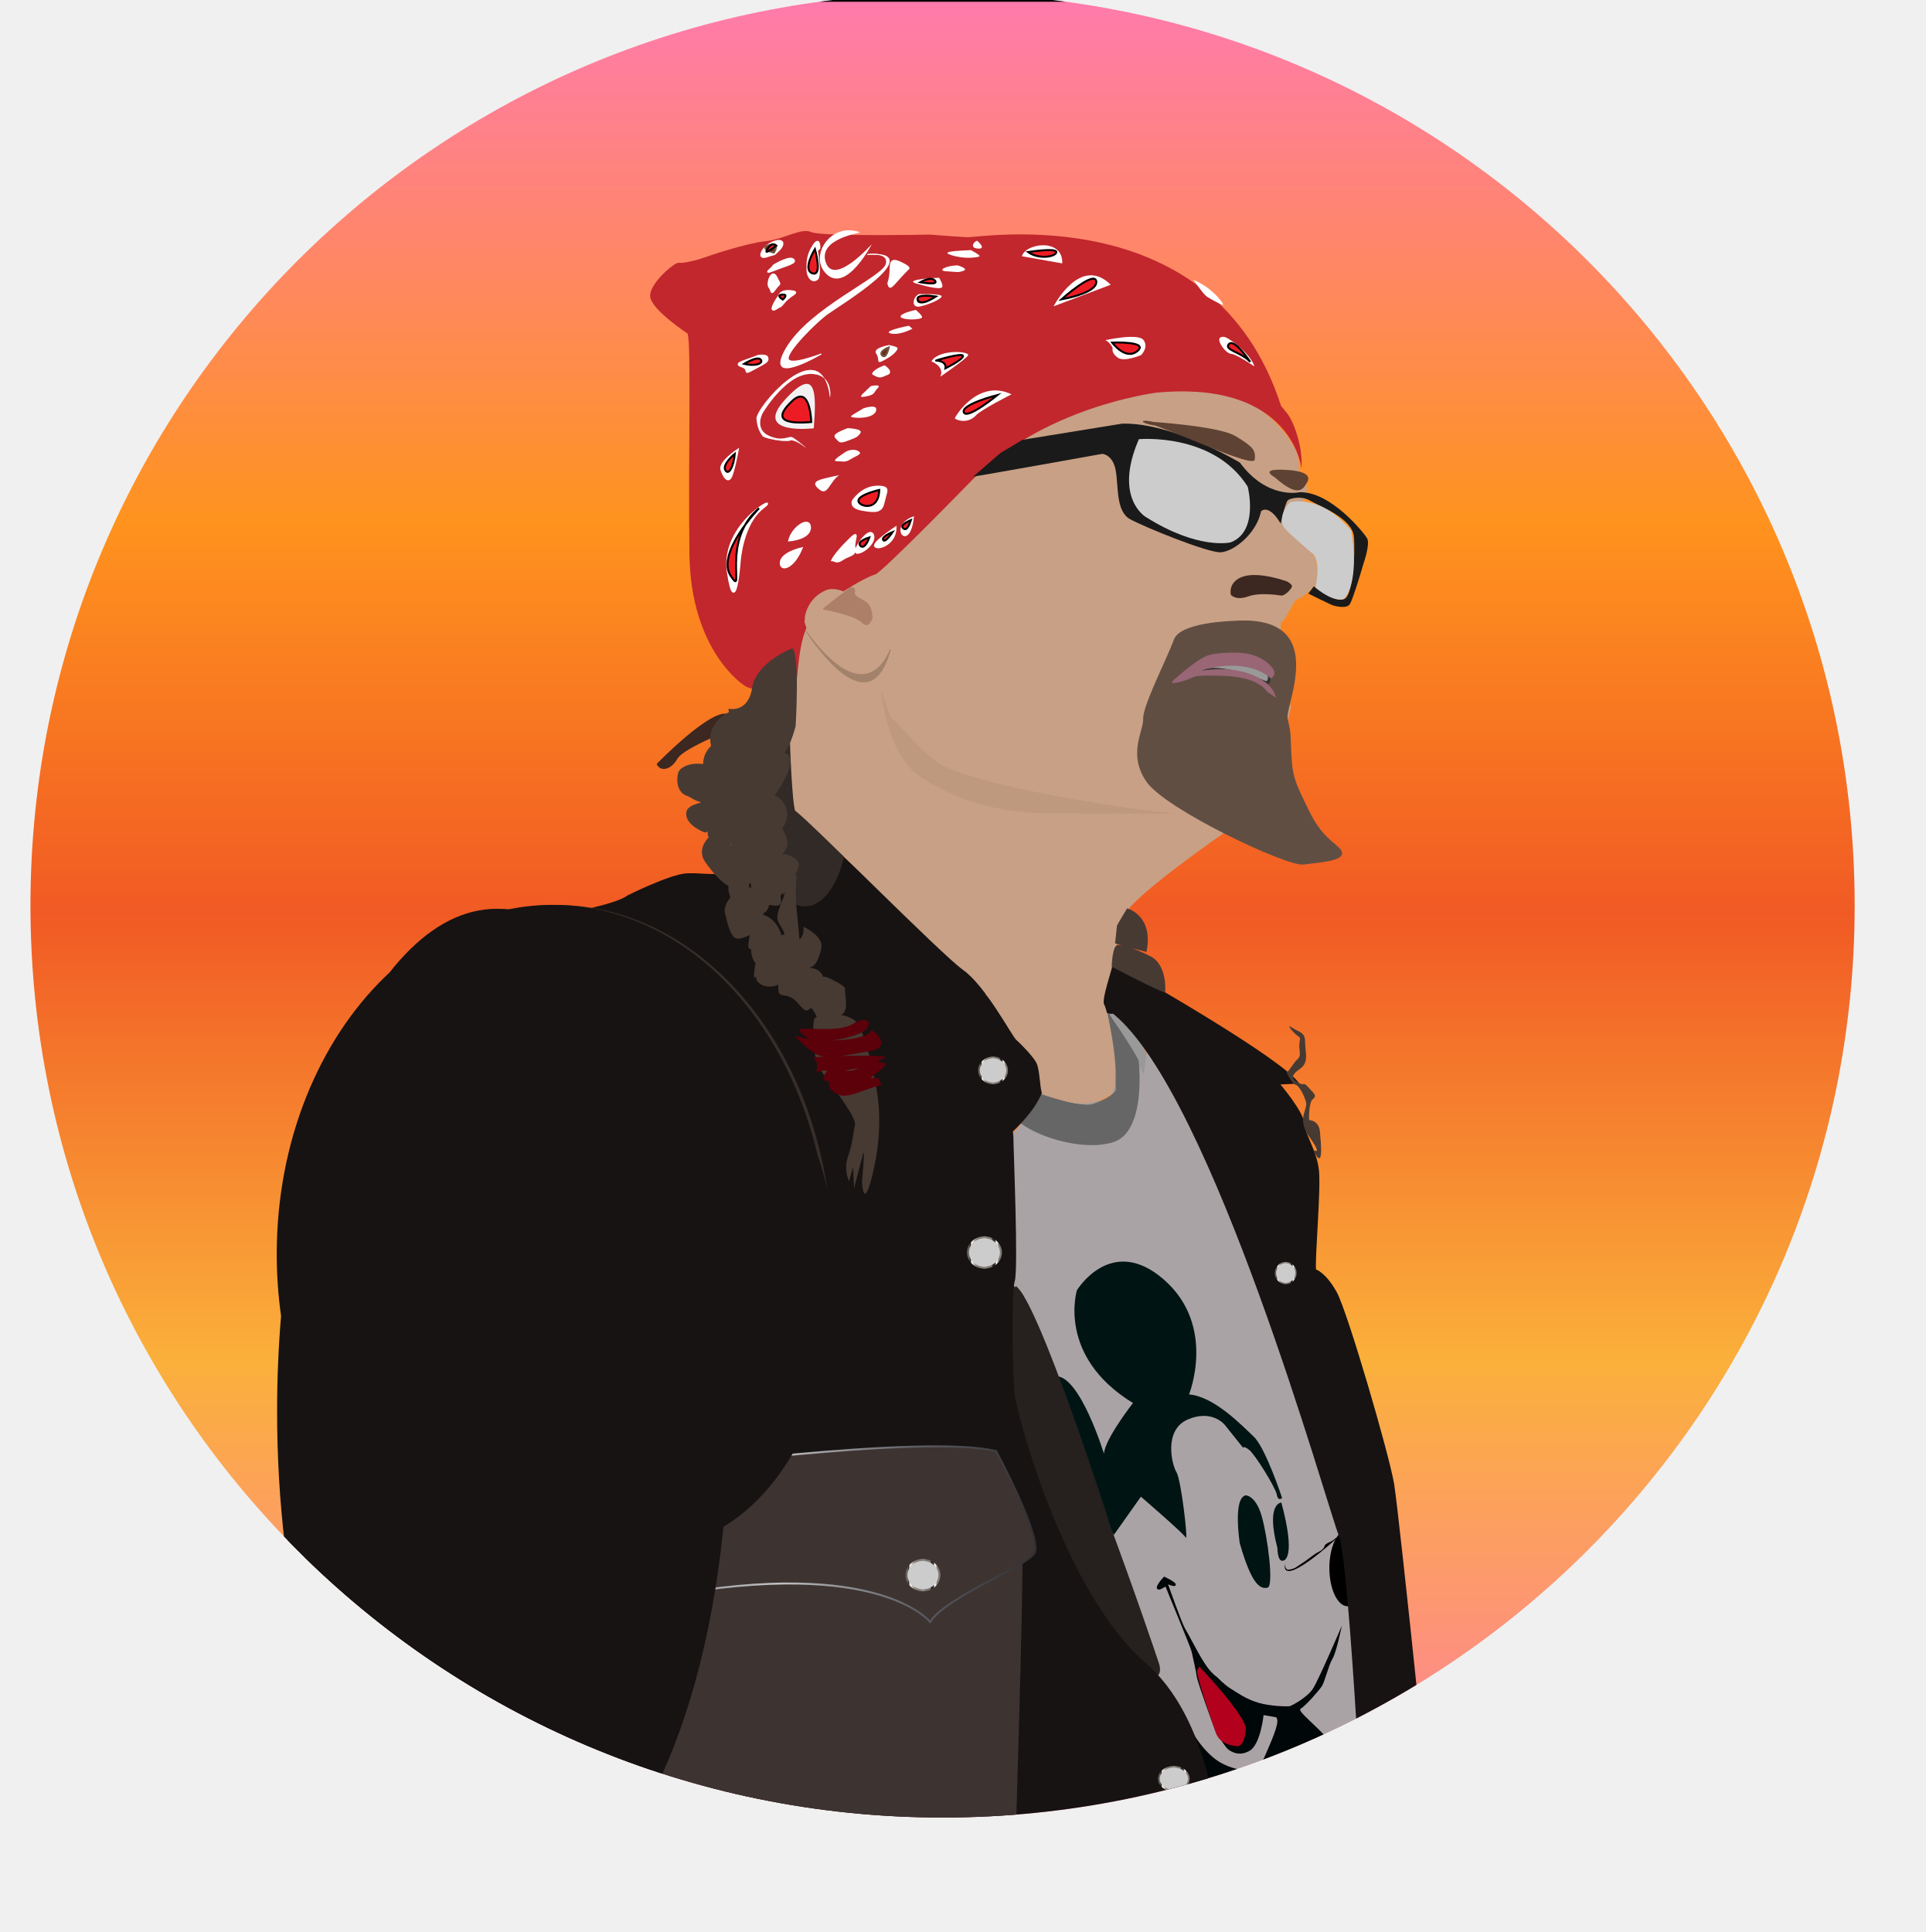
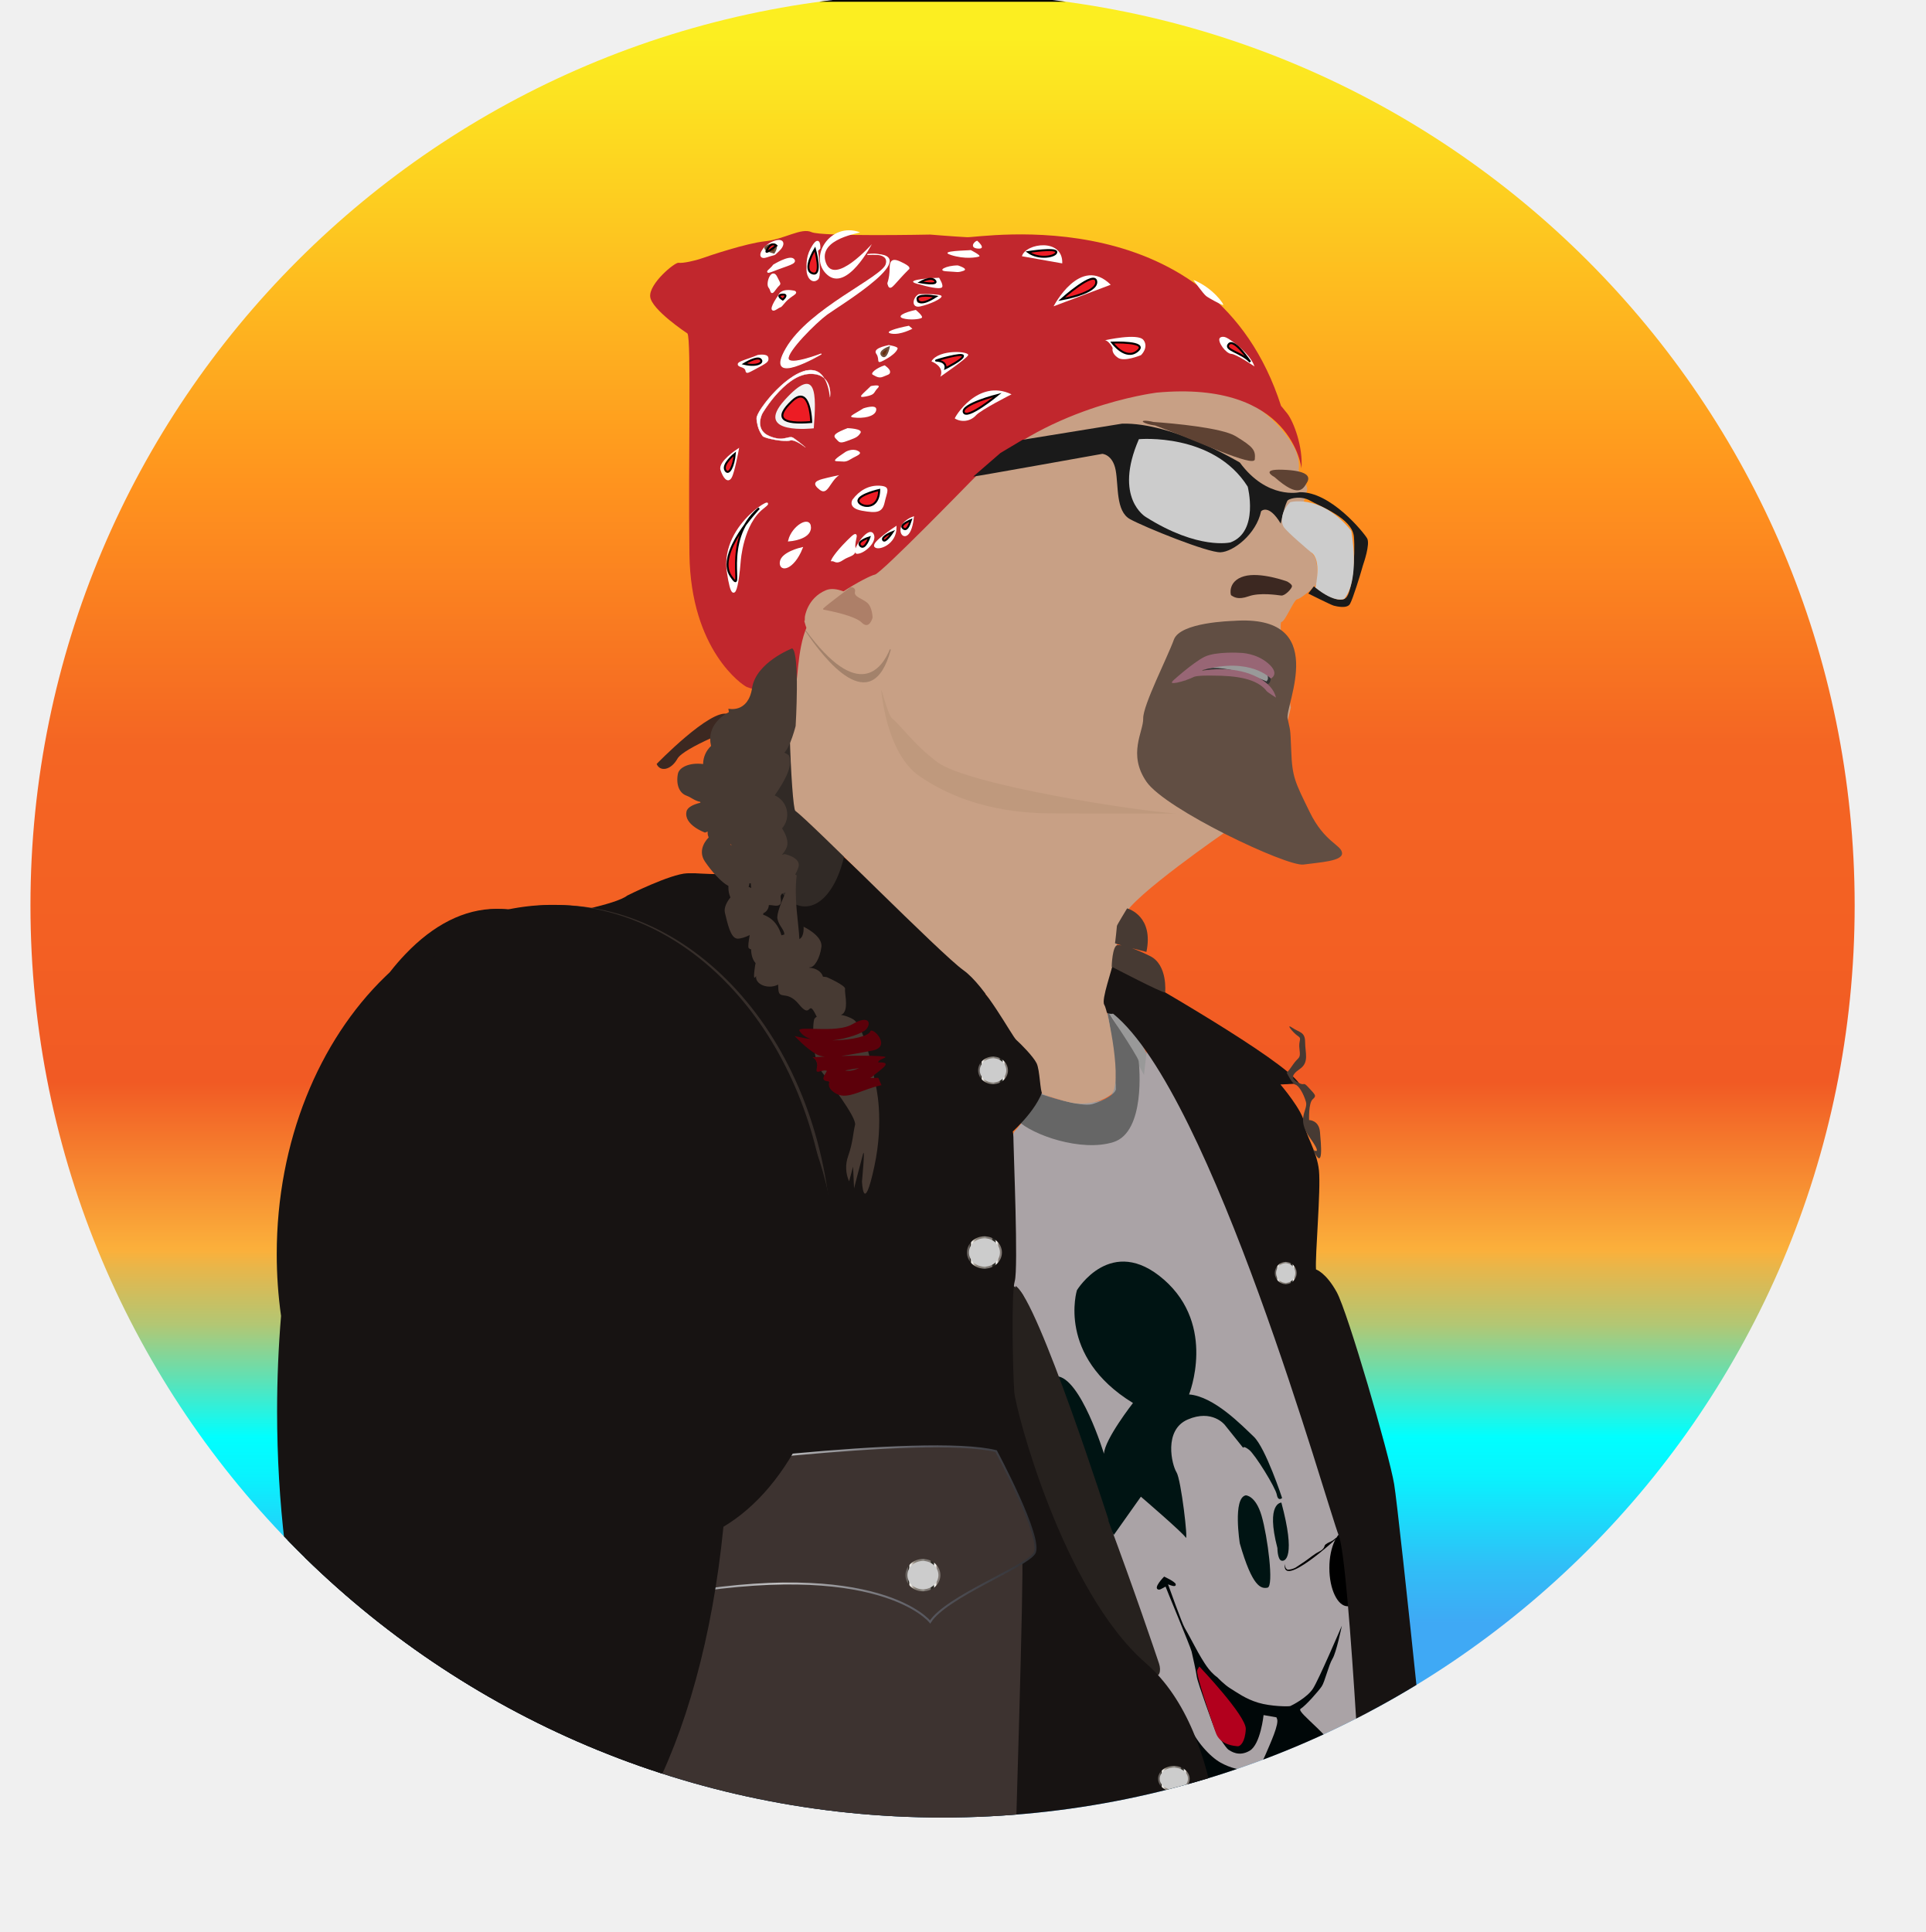
<svg xmlns="http://www.w3.org/2000/svg" xmlns:xlink="http://www.w3.org/1999/xlink" viewBox="0 0 1562.43 1567.6">
  <defs>
    <style>
      .a {
        fill: none;
      }

      .b {
        clip-path: url(#a);
      }

      .ad, .c {
        stroke: #000;
      }

      .ab, .ac, .ad, .ae, .ag, .ah, .ai, .aj, .ak, .al, .am, .c {
        stroke-miterlimit: 10;
      }

      .c {
        stroke-width: 1.43px;
        fill: url(#b);
      }

      .d {
        fill: #999;
      }

      .e {
        fill: #aaa3a6;
      }

      .f {
        fill: #666;
      }

      .g {
        fill: #001413;
      }

      .h {
        fill: #b2001d;
      }

      .i {
        fill: #000708;
      }

      .ab, .ac, .j {
        fill: #fff;
      }

      .k {
        fill: #26211e;
      }

      .l {
        fill: #171312;
      }

      .m {
        fill: #312a26;
      }

      .n {
        fill: #c8a085;
      }

      .o {
        fill: #3c2821;
      }

      .p {
        fill: #614e43;
      }

      .q {
        fill: #333;
      }

      .r {
        fill: #986675;
      }

      .s {
        fill: #c1272d;
      }

      .t {
        fill: #1a1a1a;
      }

      .ah, .ai, .aj, .ak, .al, .am, .u {
        fill: #ccc;
      }

      .v {
        fill: #bf997d;
      }

      .w {
        fill: #473a33;
      }

      .x {
        fill: #5c000a;
      }

      .y {
        fill: #362e2a;
      }

      .z {
        fill: #ad7f68;
      }

      .aa {
        fill: #a3826b;
      }

      .ab, .ac {
        stroke: #fff;
      }

      .ab {
        stroke-width: 0.8px;
      }

      .ac, .ad, .ae, .ag, .ah, .aj {
        stroke-width: 1.61px;
      }

      .ad {
        fill: #ed1c24;
      }

      .ae {
        fill: #662e0e;
        stroke: #70513e;
      }

      .af, .ag {
        fill: #3d3330;
      }

      .ag {
        stroke: url(#c);
      }

      .ah {
        stroke: url(#d);
      }

      .ai {
        stroke-width: 0.83px;
        stroke: url(#e);
      }

      .aj {
        stroke: url(#f);
      }

      .ak {
        stroke-width: 1.05px;
        stroke: url(#g);
      }

      .al {
        stroke-width: 1.37px;
        stroke: url(#h);
      }

      .am {
        stroke-width: 1.36px;
        stroke: url(#i);
      }

      .an {
        fill: #5e4233;
      }

      .ao {
        fill: #f2f2f2;
      }
    </style>
    <clipPath id="a" transform="translate(0 -5.29)">
      <circle class="a" cx="764.71" cy="740" r="740" />
    </clipPath>
    <linearGradient id="b" x1="-1405.29" y1="-551.5" x2="107.69" y2="-551.5" gradientTransform="translate(1430.01 1313.99)" gradientUnits="userSpaceOnUse">
-       <stop offset="0" stop-color="#ff7bac" />
-       <stop offset="0.28" stop-color="#ff931e" />
-       <stop offset="0.49" stop-color="#f15a24" />
-       <stop offset="0.73" stop-color="#fbb03b" />
-       <stop offset="1" stop-color="#ff7bac" />
+       <stop offset="0.02" stop-color="#fcee21" />
+       <stop offset="0.26" stop-color="#ff931e" />
+       <stop offset="0.4" stop-color="#f46523" />
+       <stop offset="0.5" stop-color="#f36023" />
+       <stop offset="0.58" stop-color="#f15a24" />
+       <stop offset="0.67" stop-color="#fbb03b" />
+       <stop offset="0.68" stop-color="#e7b64b" />
+       <stop offset="0.71" stop-color="#b2c774" />
+       <stop offset="0.74" stop-color="#5ce2b7" />
+       <stop offset="0.77" stop-color="aqua" />
+       <stop offset="0.79" stop-color="#08f4fe" />
+       <stop offset="0.84" stop-color="#30bef7" />
+       <stop offset="0.87" stop-color="#3fa9f5" />
    </linearGradient>
    <linearGradient id="c" data-name="Carbon 01" x1="524.74" y1="1250.38" x2="840.97" y2="1250.38" gradientUnits="userSpaceOnUse">
      <stop offset="0" stop-color="#85868c" />
      <stop offset="0.34" stop-color="#c1c1c2" />
      <stop offset="0.69" stop-color="#5c5c63" />
      <stop offset="1" stop-color="#2f2f33" />
    </linearGradient>
    <linearGradient id="d" data-name="Chrome 02" x1="734.59" y1="1278.04" x2="762.95" y2="1278.04" gradientUnits="userSpaceOnUse">
      <stop offset="0.07" stop-color="#66605c" />
      <stop offset="0.09" stop-color="#29241e" />
      <stop offset="0.09" stop-color="#29241e" />
      <stop offset="0.11" stop-color="#29241e" />
      <stop offset="0.11" stop-color="#39342e" />
      <stop offset="0.11" stop-color="#68635e" />
      <stop offset="0.11" stop-color="#908c87" />
      <stop offset="0.12" stop-color="#b1ada8" />
      <stop offset="0.12" stop-color="#cac7c2" />
      <stop offset="0.13" stop-color="#ddd9d4" />
      <stop offset="0.13" stop-color="#e7e4df" />
      <stop offset="0.14" stop-color="#ebe8e3" />
      <stop offset="0.16" stop-color="#ebe8e3" />
      <stop offset="0.23" stop-color="#a49b90" />
      <stop offset="0.24" stop-color="#a2998e" />
      <stop offset="0.24" stop-color="#9c9388" />
      <stop offset="0.25" stop-color="#999084" />
      <stop offset="0.25" stop-color="#999084" />
      <stop offset="0.26" stop-color="#999084" />
      <stop offset="0.26" stop-color="#968e82" />
      <stop offset="0.27" stop-color="#8b8379" />
      <stop offset="0.29" stop-color="#847d74" />
      <stop offset="0.33" stop-color="#827b73" />
      <stop offset="0.39" stop-color="#827b73" />
      <stop offset="0.4" stop-color="#827b73" />
      <stop offset="0.42" stop-color="#817c75" />
      <stop offset="0.52" stop-color="#918d87" />
      <stop offset="0.52" stop-color="#8e8a84" />
      <stop offset="0.57" stop-color="#7c7671" />
      <stop offset="0.71" stop-color="#7d7772" />
      <stop offset="0.74" stop-color="#2b2924" />
      <stop offset="0.8" stop-color="#2b2924" />
      <stop offset="0.84" stop-color="#fdfcf9" />
      <stop offset="0.85" stop-color="#fdfcf9" />
      <stop offset="0.89" stop-color="#b7aea5" />
      <stop offset="0.91" stop-color="#817974" />
      <stop offset="1" stop-color="#817974" />
    </linearGradient>
    <linearGradient id="e" x1="1134.68" y1="1416.3" x2="1142.74" y2="1416.3" xlink:href="#d" />
    <linearGradient id="f" x1="784.51" y1="1016.25" x2="812.87" y2="1016.25" xlink:href="#d" />
    <linearGradient id="g" x1="1034.23" y1="1032.92" x2="1051.98" y2="1032.92" xlink:href="#d" />
    <linearGradient id="h" x1="793.57" y1="868.5" x2="817.78" y2="868.5" xlink:href="#d" />
    <linearGradient id="i" x1="939.54" y1="1443.27" x2="965.17" y2="1443.27" xlink:href="#d" />
  </defs>
  <g class="b">
    <rect class="c" x="24.73" y="-18.01" width="1512.98" height="1561" transform="translate(1543.7 -24.01) rotate(90)" />
    <path class="d" d="M825.18,913.86a1,1,0,0,0,.53.66c4.63,2.24,44,20.57,57.47,20.67,6.68,0,18.76-3,21-4.22S917,923.75,919,920.14s16.52-39.73,11.29-59.49c-1.55-5.87-15-26.79-22.48-31.86-3.19-2.16-10.16-5.57-10-4.62,1.69,12.78,11.9,66.11,2,71.69-11.44,6.42-41.94,6.62-63.41-8.83C816.18,872.53,824.13,909.27,825.18,913.86Z" transform="translate(0 -5.29)" />
    <path class="e" d="M901.19,828.07a7.84,7.84,0,0,0-1.05-2.24C899.89,825.54,900.27,826.33,901.19,828.07Z" transform="translate(0 -5.29)" />
    <path class="e" d="M1119.32,1470.08l-30-285.74-21.16-2.41c-.45-4.25-.83-7.94-1.12-11-1.79-19-19.91-61.58-43.58-110.58.51-.63.55-2.37,0-5.4C1016.32,1012,931,851.91,931,851.91l-2.86,25.59c-13.68-25.08-23.75-43.27-27-49.43,3.85,11.28,8.24,56.09,4.56,62-4,6.42-10.43,8.83-20.06,10.43s-19.26,0-28.9-2.4-12-5.62-12-5.62-15,24.61-21.4,30.5c-4.89,4.48-1.71,46.16.55,69.83h-2.09l-2.41,55.91,57.79,132.44,1-.71c19.74,57.72,47,138.1,47.31,148.66.54,16.59,50.84,113.44,50.84,117.18s15.51,119.86,15.51,122,119.33-.8,119.33-.8c.28-9.68-4.49-55-11-112Z" transform="translate(0 -5.29)" />
    <path class="f" d="M845.56,893.45c2.81.8,30.9,10.43,40.73,7.63s18.66-8.43,19.06-12S900.6,830,897.8,825.16s25.41,37,26,41,5.62,57.59-20.46,65.82-65.82-5.82-77.66-17.46,18.46-22.07,18.46-22.07Z" transform="translate(0 -5.29)" />
    <path class="g" d="M964.68,1136.72s22.48-55.65-20.33-93.11-70.63,8.56-70.63,8.56-16.59,53.51,45.48,91.5c0,0-23,29.43-23.54,41.2,0,0-19-62.33-38.53-62.94,0,0,16.59,64,19.26,77.39s27.29,51.37,27.29,51.37l21.94-31s34.25,29.43,36.39,33.18-3.75-47.09-7.5-53-10.7-34.25,9.1-42.81,30,4.28,30,4.28l15,18.73s0-2.14,4.81,1.6,21.41,30.5,22.48,36.39,4.28,2.67,4.28,2.67-13.38-40.66-23-49.76S985,1138.32,964.68,1136.72Z" transform="translate(0 -5.29)" />
    <path class="g" d="M1010.7,1218.58s8,0,12.84,16.59,10.17,57.26,4.82,58.33-12.31-.54-22.48-35.85C1005.88,1257.65,1000,1220.72,1010.7,1218.58Z" transform="translate(0 -5.29)" />
    <path class="g" d="M1039.59,1224.47s-12.84,0-3.21,36.92c0,0,0,9.1,3.21,10.17S1051.37,1268.35,1039.59,1224.47Z" transform="translate(0 -5.29)" />
    <path class="h" d="M983.86,1506.46c.5-2.12,4.95-2.86,6.85-1.79,9.06,5.1,29.64,14.65,37.85,14,10.62-.8,14.93-3.55,18.06-5.42s16.15-12.72,17.71-16.44,18.58-25,19.21-31.13,6.56-28.76,4.06-34.36,10,5.6,11.55,8.79,10,44.48,9.69,47.41,2.49,37.29,3.12,43.15,4.06,30.1,2.81,33.56c-1.13,3.15-111.35,1.67-131.48,1.38a3.31,3.31,0,0,1-3.25-3.19l-1.41-39.21a3.31,3.31,0,0,1,.53-1.91C980.61,1519.09,982.44,1512.45,983.86,1506.46Z" transform="translate(0 -5.29)" />
    <path class="i" d="M1089.76,1435.83s-11.24,41.74-18.86,51.77-14.56,23.52-28.21,29.94-40.63-4.66-40.63-4.66-2.79-.4-22.86-8.22c-13.38-5.21-18-62-19.63-99.28,3.36-.47,2.34.79,4.75-1.42,5.75,14.28,17.58,26.83,25.91,31.47,16.86,9.42,30.1,5.22,30.1,5.22a70.32,70.32,0,0,0,6.82-12.65c3.21-7.61,11-24.28,8.83-28.29l-.4-1-10.43-1.82s-2.41,23.68-11.24,28.9-15.25.4-17.26-.81-9.84-13.43-10.83-15.84-14.26-38.73-14.85-43.34-3.42-16.86-4.22-20.49-21.06-52-21.06-52.55-4,2.66-5.69,2.33c-5.09-1,4.48-10.57,4.48-10.57s8.9,4.08,9.36,6.09-1.73,1.81-4,1l-2.18-.79c.34,1,11.38,31.87,13.5,35.3s11.77,21.93,13.37,24.21,5.75,10.71,13.12,15.92c0,0,5.61,6,10.69,9.09s12.18,8.43,22.47,11.51,24.88,3.21,26.09,2.68,13.64-6.69,18.46-14.32c4.7-7.45,22.52-49,23.32-50.9-.26,1.28-4.53,21.83-7.59,26.82-3.18,5.16-6.23,18.74-8.77,22.48s-12.84,15.52-17.12,18.18S1083.74,1415.76,1089.76,1435.83Z" transform="translate(0 -5.29)" />
    <path class="j" d="M1076.82,1516.8s-4.62,6.12-3.82,13.84,3.11,32.31,3.92,33.71,10.13,3,12.14.7,1.6-1.7,1.6-6.42S1085.24,1510.48,1076.82,1516.8Z" transform="translate(0 -5.29)" />
    <path class="j" d="M1090.26,1480.08s-2.91,3.21-2.11,17,3.52,38.93,6.73,42.24,4.61-3.91,4.61-3.91S1098.19,1474.26,1090.26,1480.08Z" transform="translate(0 -5.29)" />
    <path class="h" d="M973,1357.44s38.25,40.13,37.72,50.83-4.55,14.18-6.69,13.92-14.18-.81-17.66-11-16.58-47.89-15-50.84Z" transform="translate(0 -5.29)" />
    <path d="M1042.4,1274.1s0,4.82,2.81,4.82a14.66,14.66,0,0,0,5.92-1.71q3.82-2.48,7.58-5.07c3.87-2.67,7.34-5.79,11.54-7.91,1.8-.9,3.62-2.16,4.22-4.08a5.22,5.22,0,0,1,.29-.87c.73-1.42,3.59-2.57,5-3.23a10.31,10.31,0,0,0,2.9-1.92c2.2-2.1,1.8-.6,1.8-.6S1039.39,1295.07,1042.4,1274.1Z" transform="translate(0 -5.29)" />
    <ellipse cx="1093.37" cy="1272.22" rx="14.85" ry="31.1" />
    <path class="k" d="M941.13,1359.38a15,15,0,0,0-.81-4.34c-2.92-8.72-20-59.38-41.52-117,.57.92.87,1.42.87,1.42S842.15,1059.93,824,1048.69c0,0,0,8.76.12,20l-.12-.19a16,16,0,0,0-28.65,3.7c-3.6,11-6.22,25.11-3.93,40.18,5.11,33.71,99.25,217.51,126.88,241.59C939,1372,941.28,1364.35,941.13,1359.38Z" transform="translate(0 -5.29)" />
    <ellipse class="k" cx="812.65" cy="1057.72" rx="19.06" ry="16.45" />
    <g>
      <path class="l" d="M992.62,1565.76l-681.29,1.7.1-67c26.71,36.7,58,57.79,91.42,57.79,82.25,0,151.47-127.78,171.91-301.37,58.94-51,97.63-136.79,97.63-234,0-143.33-84.13-261.8-193.31-280.69,11.51-2.73,25.19-6.55,29.84-10.26,0,0,34.92-17.53,48.56-18.06a101.91,101.91,0,0,1,12,.27c7.36.53,26.62.53,26.62.53l56.58-42.94s72.07,64.08,123.14,115.53a1.62,1.62,0,0,1,.52-.85c2.13-1.81,9,2.78,15.28,10.16,5.31,6.3,8.54,12.7,8.08,15.59,11.6,12.65,20.29,23.28,24,30.13,0,0,5.16,4.42,4.76,6.82s16.78,12.72,18.78,31.18-25.55,43.07-25.55,43.07.59,2,.59,8.83,4,102.73,1,112.57-1.47,75.37-.4,89.82,39.33,161.6,106.75,220.19,62.61,193.44,62.61,209.49A3.35,3.35,0,0,0,992.62,1565.76Z" transform="translate(0 -5.29)" />
      <path class="l" d="M992.63,1565.76c7.27,13.81,116.79,3.31,116.79,3.31s-.06-1.26-.17-3.6Z" transform="translate(0 -5.29)" />
    </g>
    <path class="l" d="M1131.09,1209.49c-4-24.08-37.72-139.66-46.55-155.71s-16.85-18.46-16.85-18.46c-.81-11.24,4-64.22,2.4-80.27s-11.23-28.89-12-38.52-19.26-31.31-19.26-31.31l15.25-.8c-13-19.56-126.06-84.2-148-96.64-.23-.13-.46-.28-.7-.39l-3-1.69-.09.85a6,6,0,0,0-.61,0c-7,0-12.77,9.26-12.77,20.68s5.72,20.69,12.77,20.69a8.08,8.08,0,0,0,1.39-.13c80.6,65.31,173.67,399.87,183.12,423.48,9,22.51,21.51,280.68,23.1,314.25l58.23-.15C1167.48,1542.85,1135.11,1233.57,1131.09,1209.49Z" transform="translate(0 -5.29)" />
    <ellipse class="m" cx="653.13" cy="665.77" rx="34.91" ry="69.7" />
    <path class="n" d="M645.23,663.16c-3.09-2.31-8.56-118.79-1.07-134.84S704.09,463,722.29,450.2s107-96.32,142.33-113.44,110.23-21.41,137-10.71,42.81,32.11,48.16,41.74a33.57,33.57,0,0,1,3.88,19.4s7.63,12,6.82,15.65-6.82,26.09-13.24,31.3l-.4,4s18.46,14.44,20.47,20.46,2,18.46,0,21.27-12,11.24-14.85,11.64-9.64,18.06-12.85,18.46,7.63,69.43,7.63,69.43-19.26,90.3-52.17,100.33c0,0-77.46,53.37-82.67,68.22,0,0-8,28.9-8.83,36.12s-10.44,32.51-7.63,36.52,15.65,65.42,5.22,73-24.08,8-31.7,6.42-21.68-6-23.68-7.22-2-19.27-4.82-24.88-12.84-15.66-16.45-18.87-24.88-43.74-42.94-56.58S659,673.46,645.23,663.16Z" transform="translate(0 -5.29)" />
    <path class="o" d="M998.86,488.32c-.62-.37-2.81-11.64,10.43-15.45s34.92,4.21,34.92,4.21,4.21,2.21,4,4-5.62,7.82-8.83,7.42-17.25-2.61-26.28.6S1000.87,489.52,998.86,488.32Z" transform="translate(0 -5.29)" />
    <path class="p" d="M1000.8,509.06c-1.89.13-43.34,1.07-48.43,15.25s-25.14,53.24-24.88,63.94-12.84,28.89,2.68,51.37,114,69,127.35,67.15,31.84-2.67,31.3-9.36-14.18-8.56-26.22-33.18-14.18-28.36-15-49.49-.8-15.52-2.94-26.49S1079.73,503.44,1000.8,509.06Z" transform="translate(0 -5.29)" />
    <path class="q" d="M1030.56,550.83s2,9.2-2.74,9.73c0,0-40.68-15.38-58.22-11.09S989.33,533,1030.56,550.83Z" transform="translate(0 -5.29)" />
    <path class="d" d="M1027,550.76s3.48,4.48.53,7.39c0,0-32.5-14.53-50.56-10.08S995.38,534.21,1027,550.76Z" transform="translate(0 -5.29)" />
    <path class="r" d="M991.16,548.25c-6.51,0-11.47.35-15.7,1.4a1.29,1.29,0,0,0,.13-.65c39.22-11,55.44,6.88,55.44,6.88s7.76-3.75-2.14-12.31-22.47-8.56-22.47-8.56-19.8-1.34-29.16,3.21-27.78,21.1-26.76,20.6c.4-.2.78-.36,1.17-.55-.68.67-1.07,1.08-1.07,1.08,1.53.61,6.14-.37,11-2l-.41.36c.36-.21.7-.39,1.05-.58a67.53,67.53,0,0,0,6.78-2.78c4-1,8-.88,14.93-.88,19.41,0,36.19,2.48,43.92,12.82,1,1,7.3,5,7.3,5C1032.62,558.55,1013.57,548.25,991.16,548.25Z" transform="translate(0 -5.29)" />
    <path class="s" d="M605.9,562.7c-3.58-1.44-45.48-30-46.55-107.56s1.61-173.9-1.6-179.25c0,0-29.23-19.26-30.24-29.9s20.07-28.09,23.08-27.49,13.24-1.6,18.86-3.61,35.92-12.24,51.37-13.85,29.3-11.23,37.52-7.42,96.32,2,96.32,2,19.26,1.6,30,2.14,200.13-32.64,254.71,137c0,0,.06-.27,5.08,6.15s12.84,26.89,11.44,44.55c0,0-7.23-71.84-117.59-61.6-2.21.4-92.5,11.64-151.09,72.44,0,0-72.44,74.44-77.46,75.24s-46.35,22.69-55,42-7.09,49.22-10.3,52.43S616.61,567,605.9,562.7Z" transform="translate(0 -5.29)" />
    <path class="o" d="M532.73,625.17s43.74-45.15,57.79-40.53,9.23,10,9.23,10-45,17.06-50.16,26.29S535.54,631.79,532.73,625.17Z" transform="translate(0 -5.29)" />
    <path class="t" d="M789.57,392c4-.4,104.75-18.46,104.75-18.46s8.43.41,10.83,13.25,0,33.31,11.64,39.73,63.06,27.29,73.44,26.89,29-14.72,32.91-33.31c0,0,6-6.56,15.92,10,0,0,3.74-17.39,5.89-19s11-3.74,18.19.54,34,13.91,35.31,29.16-1.33,44.95-6.42,49.5c0,0-4.81,6.95-25.15-8.56l-1-.63-4.44,5.78s18.52,9.29,20.66,9.83,10.71,2.67,13.11-1.34,8.56-24.35,9.37-27.29,1.6-5.35,1.6-5.35,5.62-16,3-20.6-29.7-38.26-54.85-37.46c0,0-26.22,6.16-48.43-24.08,0,0-54.31-32.64-95.51-31.57l-80.8,13.11-17.92,10.7Z" transform="translate(0 -5.29)" />
    <path class="u" d="M924,361.64s60.47-5.62,88.29,38.52c0,0,9.37,36.39-13.91,45.22,0,0-25.95,6.42-68.76-20.6C929.63,424.78,903.15,409.53,924,361.64Z" transform="translate(0 -5.29)" />
    <path class="u" d="M1047,412.69c2.28-.54,26.16-5.43,49.31,23.33,0,0,7.49,38.79-5.61,55.11,0,0-7,4.28-23.55-9.1,0,0,5.62-22.74-3.48-28.62,0,0-19.53-16.32-22.2-20.61s-1.89-13,5.21-19.93A.72.72,0,0,1,1047,412.69Z" transform="translate(0 -5.29)" />
    <path class="v" d="M715.33,569c-1.89-13.88,4.27,15.8,8.47,19.24,8,6.58,18,21.53,36.68,35.43,25,18.68,163.5,40,194,41.64,3.5.19-85.25,0-96.31,0-23.84,0-70-1.32-112.07-30.2C741,631.59,722,617.85,715.33,569Z" transform="translate(0 -5.29)" />
    <path class="w" d="M709.8,882.74c-1.56-8.92-8.68-45.18-17.75-50.49a30.32,30.32,0,0,0-9.84-3.51,4.84,4.84,0,0,0,2.5-1.85c3.54-5,.28-16.86.92-19.12.81-2.81-14.85-9.63-14.85-9.63a18.29,18.29,0,0,0-3.09-.38c-1.12-4-5.6-7-11-7.23,0-.12.06-.26.08-.39l.41,0c3.61,0,8-7.22,9.23-16.45s-14.45-16.46-14.45-16.46.7,8.15-3.42,10c-.52-12.67-4.49-32.12-2.2-51.57a2.31,2.31,0,0,0-1.2-.85,25.46,25.46,0,0,0,2.81-6.51c1.6-7.36-11.24-10-11.24-10-.84.16-1.63.33-2.42.51a17.1,17.1,0,0,0,4-6.13c1.82-4.86-1-10.92-3.81-15.26a17,17,0,0,0-5.93-26.79c8.38-11.86,15.55-25.36,11.34-32.59a24.12,24.12,0,0,0-3.51-2.08c5-5.07,9.13-21.6,9.13-21.6s3.61-59.4-2.81-63c0,0-29.29,11.24-32.51,32.11s-19.26,16.85-19.26,16.85a26,26,0,0,0,.45,2.75c-4.73,2.45-18.37,11.08-14.49,27.48A20.24,20.24,0,0,0,570.45,625c0,.08,0,.15,0,.23-11-1.42-19.47,2.61-20.48,8-1.61,8.56,1.07,15.51,7,17.65,3.84,1.4,6.54,4.15,11.06,5,.08.24.16.48.26.71-5.77,1.42-10.54,3.64-11.32,7.13-2.42,10.9,15,17.12,15,17.12l2.2-.84a7.77,7.77,0,0,0-.06,1,8.65,8.65,0,0,0,.86,3.73,4.71,4.71,0,0,0-.33.42s-9.63,9.1-2.67,19.26c5.72,8.37,13.25,16.72,19,19.72,0,.4,0,.81,0,1.22a18.92,18.92,0,0,0,1.64,8.08c-2.77,3.5-5.53,8.27-4.45,12.59,2,8,4.42,20.46,10,20.86,2.34.17,6.28-1,10.09-2.87-.92,5-1.48,9.43-.86,10.5a3.81,3.81,0,0,0,2,1.11c0,4.67,1.46,8.76,3.63,11.14-.15.72-.32,1.43-.43,2.2-1.62,11.35-.68,10.51.91,8.25a5.34,5.34,0,0,0-.1,1c0,4.21,4.94,7.62,11,7.62a14.26,14.26,0,0,0,6.88-1.67,13.94,13.94,0,0,1,.14,2.07c0,12,6.43,1.21,16.86,14.05S655.13,815,662,829l.65,1.29a4.34,4.34,0,0,0-1.85,1.52c-2,3.61-1.6,33.31,4.82,41.73s29.69,38.53,28.09,44.55-1.61,14-5.62,25.28a27.44,27.44,0,0,0,.8,20.47l3.21-12,.81,17.66s5.21-20.47,7.22-27.69-.8,22.07-.8,22.07,1.2,28.9,10-12C717.59,913.44,710.69,886,709.8,882.74ZM593.65,691.53q-.61-.64-1.2-1.17l.35-.14C593.08,690.66,593.35,691.11,593.65,691.53Zm13.67,33.3a5.48,5.48,0,0,0,.62-2.71c.37,0,.75-.11,1.14-.19a37.67,37.67,0,0,0,.4,3.92A14.1,14.1,0,0,0,607.32,724.83ZM634,764.19c-1.91-6.63-6-13.65-14.85-16.74.06-.39.11-.78.16-1.16a7.56,7.56,0,0,0,4.46-6.66,23.41,23.41,0,0,1,3.65.32c9.23,1.6,5.22-6,6-8a11.75,11.75,0,0,1,1-1.6,16.32,16.32,0,0,0,3-1c-3.75,8.27-7.51,17.88-6.66,21.55,1.36,5.93,5.44,8.36,5.62,12.6C635.78,763.67,635,763.89,634,764.19Z" transform="translate(0 -5.29)" />
    <path class="x" d="M712.58,867.33c-.66-3.57,16.48-4.76-5.27-5.36-8.17-.22-17-.11-24.82.12,7.8-1,16.54-2.85,24.82-4.29,17.14-3,0-20.25-1.32-15.49-.86,3.11-13.45,7-30.68,7.14,12.53-1.35,24.93-6.07,27.39-8.92,4.61-5.37,2-11.92-11.21-4.17s-45.72.67-42.84,5.36c2.06,3.34,5.4,5.46,9.43,6.69a118.74,118.74,0,0,1-13.38-2.52s9.23,10.12,17.79,14.89a17.39,17.39,0,0,0,6.68,1.82c-6,.3-10,.56-10,.56,8.57,5.36-1.32,13.7,6.59,11.32,2.89-.87,4-.71,5.13-.32-2,4.08-6.26,8.08,2.12,8.66,0,0-3.3,5.36,5.93,10.13s21.09-4.17,36.25-7.15l-2.64-6s-2.59.13-6.48.21l1.21-.8C713.9,873.29,725.76,866.74,712.58,867.33ZM697,871.87c-3.55,1.61-6.87,2.85-11.47,2C689.82,873,693.66,872.37,697,871.87Z" transform="translate(0 -5.29)" />
    <path class="w" d="M933,781a145.21,145.21,0,0,0-14.58-6.34c6,1.58,11.68,3,11.68,3,6-28.66-14.09-34.88-15.66-35.33,0,0-8.27,13.56-8.27,14.22s-1.34,13.33-1.56,14c-.07.2,2.17.91,5.34,1.81a20.53,20.53,0,0,0-3.11-.26c-4.47,0-4.92,17.55-4.92,17.55s41.65,21.76,43.38,20.88C945.32,810.55,947.56,788.12,933,781Z" transform="translate(0 -5.29)" />
    <path class="w" d="M1043.87,875.59s.54.27,5.09-6.42,6.42-4.28,5.35-12.31,2.41-8.56-1.34-11-10.43-10.7-4.55-6.68,10.44,3.21,10.44,11.77,3.48,16.32-4.28,21.67-6.69,8.29-1.07,11.24,3.21-1.61,8.29,4,6.69,6.42,3.21,9.36-2.94,16.86-2.94,16.86,8,0,8.83,9.63,3.21,32.91-5.62,14.45c0,0,8.56,5.75-2.68-9.9s-1.2-22.21-3.07-28.9-5.89-13.37-8.57-14S1043.87,875.59,1043.87,875.59Z" transform="translate(0 -5.29)" />
    <path class="y" d="M675.06,1022.88c0-156.48-100.25-283.33-223.93-283.33a179.56,179.56,0,0,0-36.41,3.74,80.42,80.42,0,0,0-9.2-.53c-31.45,0-61,18.69-86.62,51.46-55.6,51.55-91.71,134.76-91.71,228.66a359,359,0,0,0,3.51,50.18c-2.11,25.07-3.22,51-3.22,77.43,0,225.19,79.71,407.74,178,407.74,82.26,0,151.48-127.77,171.91-301.38C636.38,1205.82,675.06,1120.07,675.06,1022.88Z" transform="translate(0 -5.29)" />
    <path class="l" d="M672.39,1022.87c0,97.2-38.69,183-97.63,234-20.44,173.59-89.66,301.37-171.91,301.37-33.44,0-64.71-21.09-91.42-57.79-51.9-71.26-86.62-201.31-86.62-350,0-26.48,1.11-52.36,3.21-77.43a358.91,358.91,0,0,1-3.5-50.19c0-91.7,34.45-173.24,87.87-225q1.91-1.87,3.84-3.66,6.24-8,12.78-14.82c22.49-23.51,47.5-36.64,73.84-36.64a78.45,78.45,0,0,1,9.2.53,178.75,178.75,0,0,1,67-1.11C588.26,761.07,672.39,879.54,672.39,1022.87Z" transform="translate(0 -5.29)" />
    <path class="n" d="M652.89,508.89c-.57-.18-.38.54.81,4.31,2.58,8.2,25.35,34.46,35.41,38.39,11.86,4.64,41.69-.39,29.83-32.27l-4.51-13.91s-29.07-27.61-44.32-21.24S653,505.78,653,505.78Z" transform="translate(0 -5.29)" />
    <path class="z" d="M668,498.91a.63.63,0,0,0,.32,1.09c5.23.95,25.35,4.92,30.78,10.42,6.26,6.33,8.84-4.06,8.84-4.06s-.19-8.36-4.24-11.91-11-4.81-10.07-8.86-3.55-4-3.9-3.69C688.66,482.94,672.3,494.87,668,498.91Z" transform="translate(0 -5.29)" />
    <path class="aa" d="M722.73,532.39c-15.44,56.93-53.82,8.1-69.43-15.26a2.27,2.27,0,0,0,.32-.57c43,58.62,62,31,68.4,15.46A4.34,4.34,0,0,0,722.73,532.39Z" transform="translate(0 -5.29)" />
    <path class="j" d="M762.89,310.94s20.26-13.85,22.47-17.26-23.68-5.42-29.7,4.82C755.66,298.5,766.7,302.51,762.89,310.94Z" transform="translate(0 -5.29)" />
    <path class="j" d="M854.79,253.82s21.67-42,46.35-17.49" transform="translate(0 -5.29)" />
    <path class="j" d="M861.81,219c.8-20.72-29.7-16.57-32.71-5.8" transform="translate(0 -5.29)" />
    <path class="j" d="M896.42,281.39s26.74-6.07,31.26-.25-1.71,12.29-2.16,12.39-13.29,5.57-18.51,2.06-4.47-7.23-4.32-7.73S899.28,281.44,896.42,281.39Z" transform="translate(0 -5.29)" />
    <path class="j" d="M989.6,279.54s1.74-2,5.45-.27,19.39,13,22.71,23.34c0,0-14.62-10-18.87-10.2S987.46,282.48,989.6,279.54Z" transform="translate(0 -5.29)" />
    <path class="j" d="M968.16,232.41s8,11.24,10.43,13.11,12,7,13.65,7.23S983.94,238.57,968.16,232.41Z" transform="translate(0 -5.29)" />
    <path class="j" d="M774.66,344.85c-.6-.39,18.53-32.84,46-19.6,0,0-24.75,12.44-29,17.19A13.58,13.58,0,0,1,774.66,344.85Z" transform="translate(0 -5.29)" />
    <path class="j" d="M691.65,410.67s-4.41,6.82,7.63,9,16.65,1.6,18.46-6.83,5.42-12.84-3.81-13.44S697.1,403.37,691.65,410.67Z" transform="translate(0 -5.29)" />
    <path class="j" d="M680.82,390.8c-7.63,5.22-9.23,16.86-15.65,12s-4-7.22,2-8.83S680.82,390.8,680.82,390.8Z" transform="translate(0 -5.29)" />
    <path class="j" d="M686,371.94c-8.42,5.62-10.83,7.62-6.42,7.62s6,1.21,10.44-1.6,10.83-4.42,6-6.82S686,371.94,686,371.94Z" transform="translate(0 -5.29)" />
    <path class="j" d="M687.64,352.68c-9.23,3.61-12.44,5.61-9.63,8.42s2.81,4.42,9.23,2,8.43-2.81,10.83-6.42S687.64,352.68,687.64,352.68Z" transform="translate(0 -5.29)" />
    <path class="j" d="M700.48,336.62c-8.83,5.62-14.45,7.23-5.22,7.63s15.66-2.41,15.66-6.82S700.48,336.62,700.48,336.62Z" transform="translate(0 -5.29)" />
    <path class="j" d="M706.5,318.56c-6.42,6.42-12,10-4,8.43s6-3.21,9.63-6.82S706.5,318.56,706.5,318.56Z" transform="translate(0 -5.29)" />
    <path class="j" d="M717.74,301.71c-6.42,2-12,6.42-9.63,7.62s4.81,3.21,8.42,1.61,5.62-1.61,5.62-4S717.74,301.71,717.74,301.71Z" transform="translate(0 -5.29)" />
    <path class="j" d="M721,285.25c-3.21.81-13.25,2.81-10,7.23s-1.21,9.23,6.82,4.81,10-7.62,10.43-9.23S721,285.25,721,285.25Z" transform="translate(0 -5.29)" />
    <path class="j" d="M737.4,269.6c-10.43,2-21.27,5.22-14,6.42s16.85-4,16.85-4Z" transform="translate(0 -5.29)" />
    <path class="j" d="M743,256.76c-9.63,2-15.65,5.22-10.43,6.82s13.64.81,15.25-.4S743,256.76,743,256.76Z" transform="translate(0 -5.29)" />
    <path class="j" d="M745.43,243.92c-5.22,2.81-6.42,11.64,1.2,10s18.06-6.42,17.26-8.43S745.43,243.92,745.43,243.92Z" transform="translate(0 -5.29)" />
    <path class="j" d="M761.88,230.67c-10.83.41-28.09,2-18.06,4.82s17.66,4.42,20.07,3.21S761.88,230.67,761.88,230.67Z" transform="translate(0 -5.29)" />
    <path class="j" d="M777.13,220.64c-9.63,0-17.66,4.42-8.83,4.82s8.43,1.2,13.25-.4S777.13,220.64,777.13,220.64Z" transform="translate(0 -5.29)" />
    <path class="j" d="M787.57,208.2c-1.61.4-27.29.4-16.06,4s20.87,2,22.88,1.21S787.57,208.2,787.57,208.2Z" transform="translate(0 -5.29)" />
    <path class="j" d="M792.78,200.58c-2.81.8-6.42,6,.81,6.42S792.78,200.58,792.78,200.58Z" transform="translate(0 -5.29)" />
    <path class="j" d="M697.67,193.75c1.56.57-34.51,4.82-27.69,24.48s37.32-14.84,37.32-14.84-20.06,38.92-36.11,24.88S673.59,184.92,697.67,193.75Z" transform="translate(0 -5.29)" />
    <path class="ab" d="M703.69,211.81s18.46-2.81,15.25,8-62.2,35.72-81.06,68.22,28.49,4.42,28.49,4.42-25.68,10-26.89,4,22.07-29.3,31.3-36.12S754.86,208.6,703.69,211.81Z" transform="translate(0 -5.29)" />
    <g>
      <path class="j" d="M673.33,327.66c.13,1.06,3.47-19.8-16.59-19s-38.26,32.11-38.26,32.11-6.69,12.84,5.35,18.19,16-.8,19.8,1.61a108.34,108.34,0,0,1,9.26,7.21l.64.55s-8.56-7-12.58-5.62-20.87-1.61-22.2-3.75-4-5.35-4.82-13.91S666.64,272.81,673.33,327.66Z" transform="translate(0 -5.29)" />
      <path class="j" d="M673.35,327.66v0s0,0,0,0,0,0,0-.06l0-.12,0-.26.07-.53c0-.35.06-.7.07-1.06,0-.7,0-1.41,0-2.12a20.45,20.45,0,0,0-.66-4.18,14.12,14.12,0,0,0-4.25-7.16,14.42,14.42,0,0,0-7.67-3.25,22.57,22.57,0,0,0-8.39.46c-5.49,1.38-10.35,4.54-14.65,8.16a87.83,87.83,0,0,0-11.65,12.27q-2.62,3.33-5,6.84c-.79,1.17-1.56,2.35-2.3,3.56a15.17,15.17,0,0,0-1.59,3.88,14.23,14.23,0,0,0,0,8.3,11.18,11.18,0,0,0,5.59,6,25.41,25.41,0,0,0,8,2.59,21,21,0,0,0,8.37-.77,12.5,12.5,0,0,1,2.11-.32,4,4,0,0,1,2.07.52c1.22.74,2.35,1.6,3.48,2.45,2.25,1.72,4.43,3.52,6.58,5.37l-.13.16a37.81,37.81,0,0,0-7.53-4.73,9.22,9.22,0,0,0-4.24-1,20.43,20.43,0,0,1-2.2.42,21.13,21.13,0,0,1-2.25.06,60.4,60.4,0,0,1-8.9-1c-1.47-.26-2.94-.56-4.39-.92a23.51,23.51,0,0,1-4.27-1.42,3.29,3.29,0,0,1-1-.68c-.27-.33-.42-.63-.64-.94-.41-.62-.81-1.26-1.17-1.92a21.28,21.28,0,0,1-1.78-4.13,31.27,31.27,0,0,1-1-4.38q-.18-1.11-.3-2.22a4.46,4.46,0,0,1,0-1.16,6.24,6.24,0,0,1,.25-1.12,23,23,0,0,1,1.93-4.07c.75-1.29,1.57-2.55,2.42-3.78,1.7-2.45,3.54-4.81,5.46-7.09a102.22,102.22,0,0,1,12.64-12.67,67,67,0,0,1,7.24-5.28,38,38,0,0,1,8.06-3.9,16.68,16.68,0,0,1,8.85-.71,12.34,12.34,0,0,1,7.27,5,26,26,0,0,1,3.75,8.08A58.2,58.2,0,0,1,673.35,327.66Zm0,0a56.74,56.74,0,0,0-1.76-8.75,25.83,25.83,0,0,0-3.78-8,12.19,12.19,0,0,0-7.19-4.86,16.37,16.37,0,0,0-8.73.77,37.11,37.11,0,0,0-8,3.92,68.72,68.72,0,0,0-7.17,5.3,105.68,105.68,0,0,0-12.58,12.63c-1.92,2.27-3.75,4.62-5.45,7.06-.84,1.22-1.65,2.47-2.4,3.75a22.15,22.15,0,0,0-1.9,4,4.13,4.13,0,0,0-.2,2.12c.07.74.17,1.47.29,2.2a31.63,31.63,0,0,0,1,4.33,21.17,21.17,0,0,0,1.75,4.06c.35.65.75,1.28,1.16,1.9.2.29.41.66.61.91a3,3,0,0,0,.86.58A22.91,22.91,0,0,0,624,361c1.44.37,2.9.68,4.36.94a61.16,61.16,0,0,0,8.85,1c.74,0,1.48,0,2.22-.05a20.41,20.41,0,0,0,2.19-.41,9.4,9.4,0,0,1,4.37,1,38.18,38.18,0,0,1,7.56,4.79l-.13.15c-2.14-1.84-4.32-3.65-6.56-5.38-1.12-.85-2.25-1.71-3.45-2.45a3.8,3.8,0,0,0-2-.51,11.49,11.49,0,0,0-2.09.32,21.58,21.58,0,0,1-8.42.74,25.53,25.53,0,0,1-8.07-2.56,11.47,11.47,0,0,1-5.71-6.1,14.46,14.46,0,0,1,0-8.42,15,15,0,0,1,1.6-4c.74-1.21,1.51-2.4,2.3-3.57,1.57-2.36,3.24-4.65,5-6.88a81.61,81.61,0,0,1,11.68-12.33c4.34-3.62,9.26-6.77,14.81-8.13a22.78,22.78,0,0,1,8.47-.41,14.58,14.58,0,0,1,7.73,3.32,14.24,14.24,0,0,1,4.24,7.24,21.34,21.34,0,0,1,.65,4.2c0,.71,0,1.42,0,2.12,0,.36,0,.71-.08,1.06l-.06.53-.05.26,0,.13s0,.05,0,.07,0,0,0,0Z" transform="translate(0 -5.29)" />
    </g>
    <path class="ac" d="M628.65,201.38c-9.88,3.12-15.25,14.85-6.83,12s4.82-.4,9.63-4.82S636.27,199,628.65,201.38Z" transform="translate(0 -5.29)" />
    <path class="ac" d="M627.84,220.64c-2,3.21-9.63,7.63.4,3.61s18.46-5.61,15.25-8.42S627.84,220.64,627.84,220.64Z" transform="translate(0 -5.29)" />
    <path class="ac" d="M629.85,230.27c-3.53-7.44-8,5.22-5.62,8s.8,6.82,4.82,1.2S633.46,237.9,629.85,230.27Z" transform="translate(0 -5.29)" />
    <path class="ac" d="M632.26,245.12c-5.22,7.23-8,14.05-2.41,10.44s1.6.4,6.82-5.62,13.25-7.63,4.82-8.43S632.26,245.12,632.26,245.12Z" transform="translate(0 -5.29)" />
    <path class="ac" d="M615,294.08c-9.23,4-20.87,6-13.24,8.43s-.4,7.63,10,2,11.24-6,10.84-8.83S615,294.08,615,294.08Z" transform="translate(0 -5.29)" />
    <path class="ac" d="M736.6,223.45c-11.24,11.24-14.05,16.86-15.25,13.65s-.4-.41.8-8-1.6-15.25,8-10.84S736.6,223.45,736.6,223.45Z" transform="translate(0 -5.29)" />
    <path class="ac" d="M664.76,206.6s.41-10-4.81-2-4.82,14-4.82,19.66,4,10.84,8,7.23-3.21-39.73-.4-22.88Z" transform="translate(0 -5.29)" />
    <path class="ac" d="M598.55,370.33s-15.25,10-13.25,16.06,5.22,10.43,7.63,6S598.55,370.33,598.55,370.33Z" transform="translate(0 -5.29)" />
    <path class="ac" d="M675.2,459.83c2.41,0,3.21,2.81,8.43-.81s10.83-2.8,9.63-9.23,5.62-16.45-5.22-5.61S675.2,459.83,675.2,459.83Z" transform="translate(0 -5.29)" />
    <path class="ac" d="M708.11,439c-3.36-6.71-18.06,15.25-12.44,14.85S710.92,444.58,708.11,439Z" transform="translate(0 -5.29)" />
    <path class="ac" d="M726.57,433.34s-18.87,12.44-16.46,15.25S726.57,446.58,726.57,433.34Z" transform="translate(0 -5.29)" />
    <path class="ac" d="M640.28,443.77s16.86-1.2,16.86-10.43S643.09,432.54,640.28,443.77Z" transform="translate(0 -5.29)" />
    <path class="ac" d="M650.32,450.2s-16.06,3.61-16.86,11.23S643.49,467.05,650.32,450.2Z" transform="translate(0 -5.29)" />
    <path class="ac" d="M740.61,425.31s-8.83,3.21-9.23,9.64S738.61,443.37,740.61,425.31Z" transform="translate(0 -5.29)" />
    <path class="ac" d="M600.15,460.63s2-30.5,18.86-43.34-34.51,11.64-28.49,52.17S600.15,460.63,600.15,460.63Z" transform="translate(0 -5.29)" />
    <path class="ad" d="M809.24,325.79s-29.7,7.62-27.29,14S809.24,325.79,809.24,325.79Z" transform="translate(0 -5.29)" />
    <path class="ad" d="M902.34,283.25s30.1-1.21,20.47,6.82S902.34,283.25,902.34,283.25Z" transform="translate(0 -5.29)" />
    <path class="ad" d="M861.18,248.17s29.43-5.06,28.21-14.54S861.18,248.17,861.18,248.17Z" transform="translate(0 -5.29)" />
    <path class="ad" d="M834.12,209.81s22.87-3.62,22.87,0S843,216.23,834.12,209.81Z" transform="translate(0 -5.29)" />
    <path class="ae" d="M759.07,245.92s-13.64-2.4-14.44,2.81S759.07,245.92,759.07,245.92Z" transform="translate(0 -5.29)" />
    <path class="ae" d="M721,287.26s-8.43,3.21-5.22,6.42S721,287.26,721,287.26Z" transform="translate(0 -5.29)" />
    <path class="ad" d="M759.07,245.92s-16.85-2.8-14.44,2.81S759.07,245.92,759.07,245.92Z" transform="translate(0 -5.29)" />
    <path class="ad" d="M746.63,234.29s8.83-5.22,12-1.21S746.63,234.29,746.63,234.29Z" transform="translate(0 -5.29)" />
    <path class="ae" d="M627.84,210.21s5.62-8.83-3.61-6S627.84,210.21,627.84,210.21Z" transform="translate(0 -5.29)" />
    <path class="ad" d="M603.76,300.5s10.44-6.42,13.25-3.61S613.8,302.91,603.76,300.5Z" transform="translate(0 -5.29)" />
    <path class="ad" d="M596.14,373.54s-10.44,8.43-7.63,13.25S595.34,383.18,596.14,373.54Z" transform="translate(0 -5.29)" />
    <path class="ad" d="M615.8,417.69s-35.31,36.52-22.87,55S584.1,444.18,615.8,417.69Z" transform="translate(0 -5.29)" />
    <path class="ad" d="M713.32,402.84s-16.05,3.61-16.85,8.43S712.92,421.3,713.32,402.84Z" transform="translate(0 -5.29)" />
    <path class="ad" d="M705.3,441.37s-10.84,3.21-7.23,6.82S705.3,441.37,705.3,441.37Z" transform="translate(0 -5.29)" />
    <path class="ad" d="M724.16,437s-9.23,3.61-7.63,6.42S724.16,437,724.16,437Z" transform="translate(0 -5.29)" />
    <path class="ad" d="M739,427.32s-9.23,3.61-6.42,6.42S737.4,432.14,739,427.32Z" transform="translate(0 -5.29)" />
    <path class="ad" d="M635.07,248.33s-6-3.61-.4-4S635.07,248.33,635.07,248.33Z" transform="translate(0 -5.29)" />
    <path class="ad" d="M629.85,204.59s-3.21-3.21-6.42,1.6S621.42,211,629.85,204.59Z" transform="translate(0 -5.29)" />
    <path class="ad" d="M661.15,207.4s-10.43,16.85-2,19.66S661.15,207.4,661.15,207.4Z" transform="translate(0 -5.29)" />
    <path class="ad" d="M1014.31,298.9s-12.84-19.26-17.26-14.45S1007.09,290.87,1014.31,298.9Z" transform="translate(0 -5.29)" />
    <path class="af" d="M540.36,1276.91S530.19,1509.14,527,1513.42,655.4,1554.08,670.92,1561c0,0,146.08-36.39,152.5-42.81,0-2.67,7.49-239.72,5.88-249.35S540.36,1276.91,540.36,1276.91Z" transform="translate(0 -5.29)" />
    <path class="ag" d="M525.64,1198.79s224.74-30.5,282.53-16.06c0,0,38.52,71.7,31,82.94s-71.7,35.32-84.54,55.65c0,0-41.2-53-215.11-20.87Z" transform="translate(0 -5.29)" />
    <ellipse class="ah" cx="748.77" cy="1278.04" rx="13.38" ry="12.31" />
    <ellipse class="ai" cx="1138.71" cy="1416.3" rx="3.61" ry="12.31" />
    <ellipse class="aj" cx="798.69" cy="1016.25" rx="13.38" ry="12.31" />
    <ellipse class="ak" cx="1043.11" cy="1032.92" rx="8.35" ry="8.51" />
    <ellipse class="al" cx="805.67" cy="868.5" rx="11.42" ry="10.5" />
    <ellipse class="am" cx="952.36" cy="1443.27" rx="12.14" ry="9.72" />
    <path class="an" d="M1034.07,392.43s-12.74-6.72,6.79-6,22.62,5.24,19.53,10.35S1053.84,410,1034.07,392.43Z" transform="translate(0 -5.29)" />
    <path class="an" d="M1002.45,359.17c-11-6.7-50-10.38-66.69-11.5l-1.39-.33c-3.83-.83-7.06-.91-7.22-.18s2.82,2,6.65,2.83a32.55,32.55,0,0,0,3.44.56c33.51,12.27,80.14,34.33,80.8,27.48C1018.77,370.52,1016.77,367.88,1002.45,359.17Z" transform="translate(0 -5.29)" />
    <path class="l" d="M679.21,1041.34c0-120.36-65.4-217.92-146.08-217.92a99.65,99.65,0,0,0-17.9,1.63c-28.28-44.55-62.56-70.66-99.52-70.66-96.95,0-175.54,179.52-175.54,401s78.59,401,175.54,401c83.61,0,153.56-133.53,171.22-312.31C641,1212,679.21,1133.34,679.21,1041.34Z" transform="translate(0 -5.29)" />
    <path class="ao" d="M660.22,352.81s-49.77,5.88-23.55-23S662.36,325,660.22,352.81Z" transform="translate(0 -5.29)" />
    <path class="ad" d="M658.14,347.73s-.64-31-15.45-17.05S634.28,349.67,658.14,347.73Z" transform="translate(0 -5.29)" />
    <path class="ad" d="M759.47,297.83c-.56,0,21.54-6.69,21.81-3.75s-14.18,10-14.18,10S768.57,298.36,759.47,297.83Z" transform="translate(0 -5.29)" />
  </g>
</svg>
